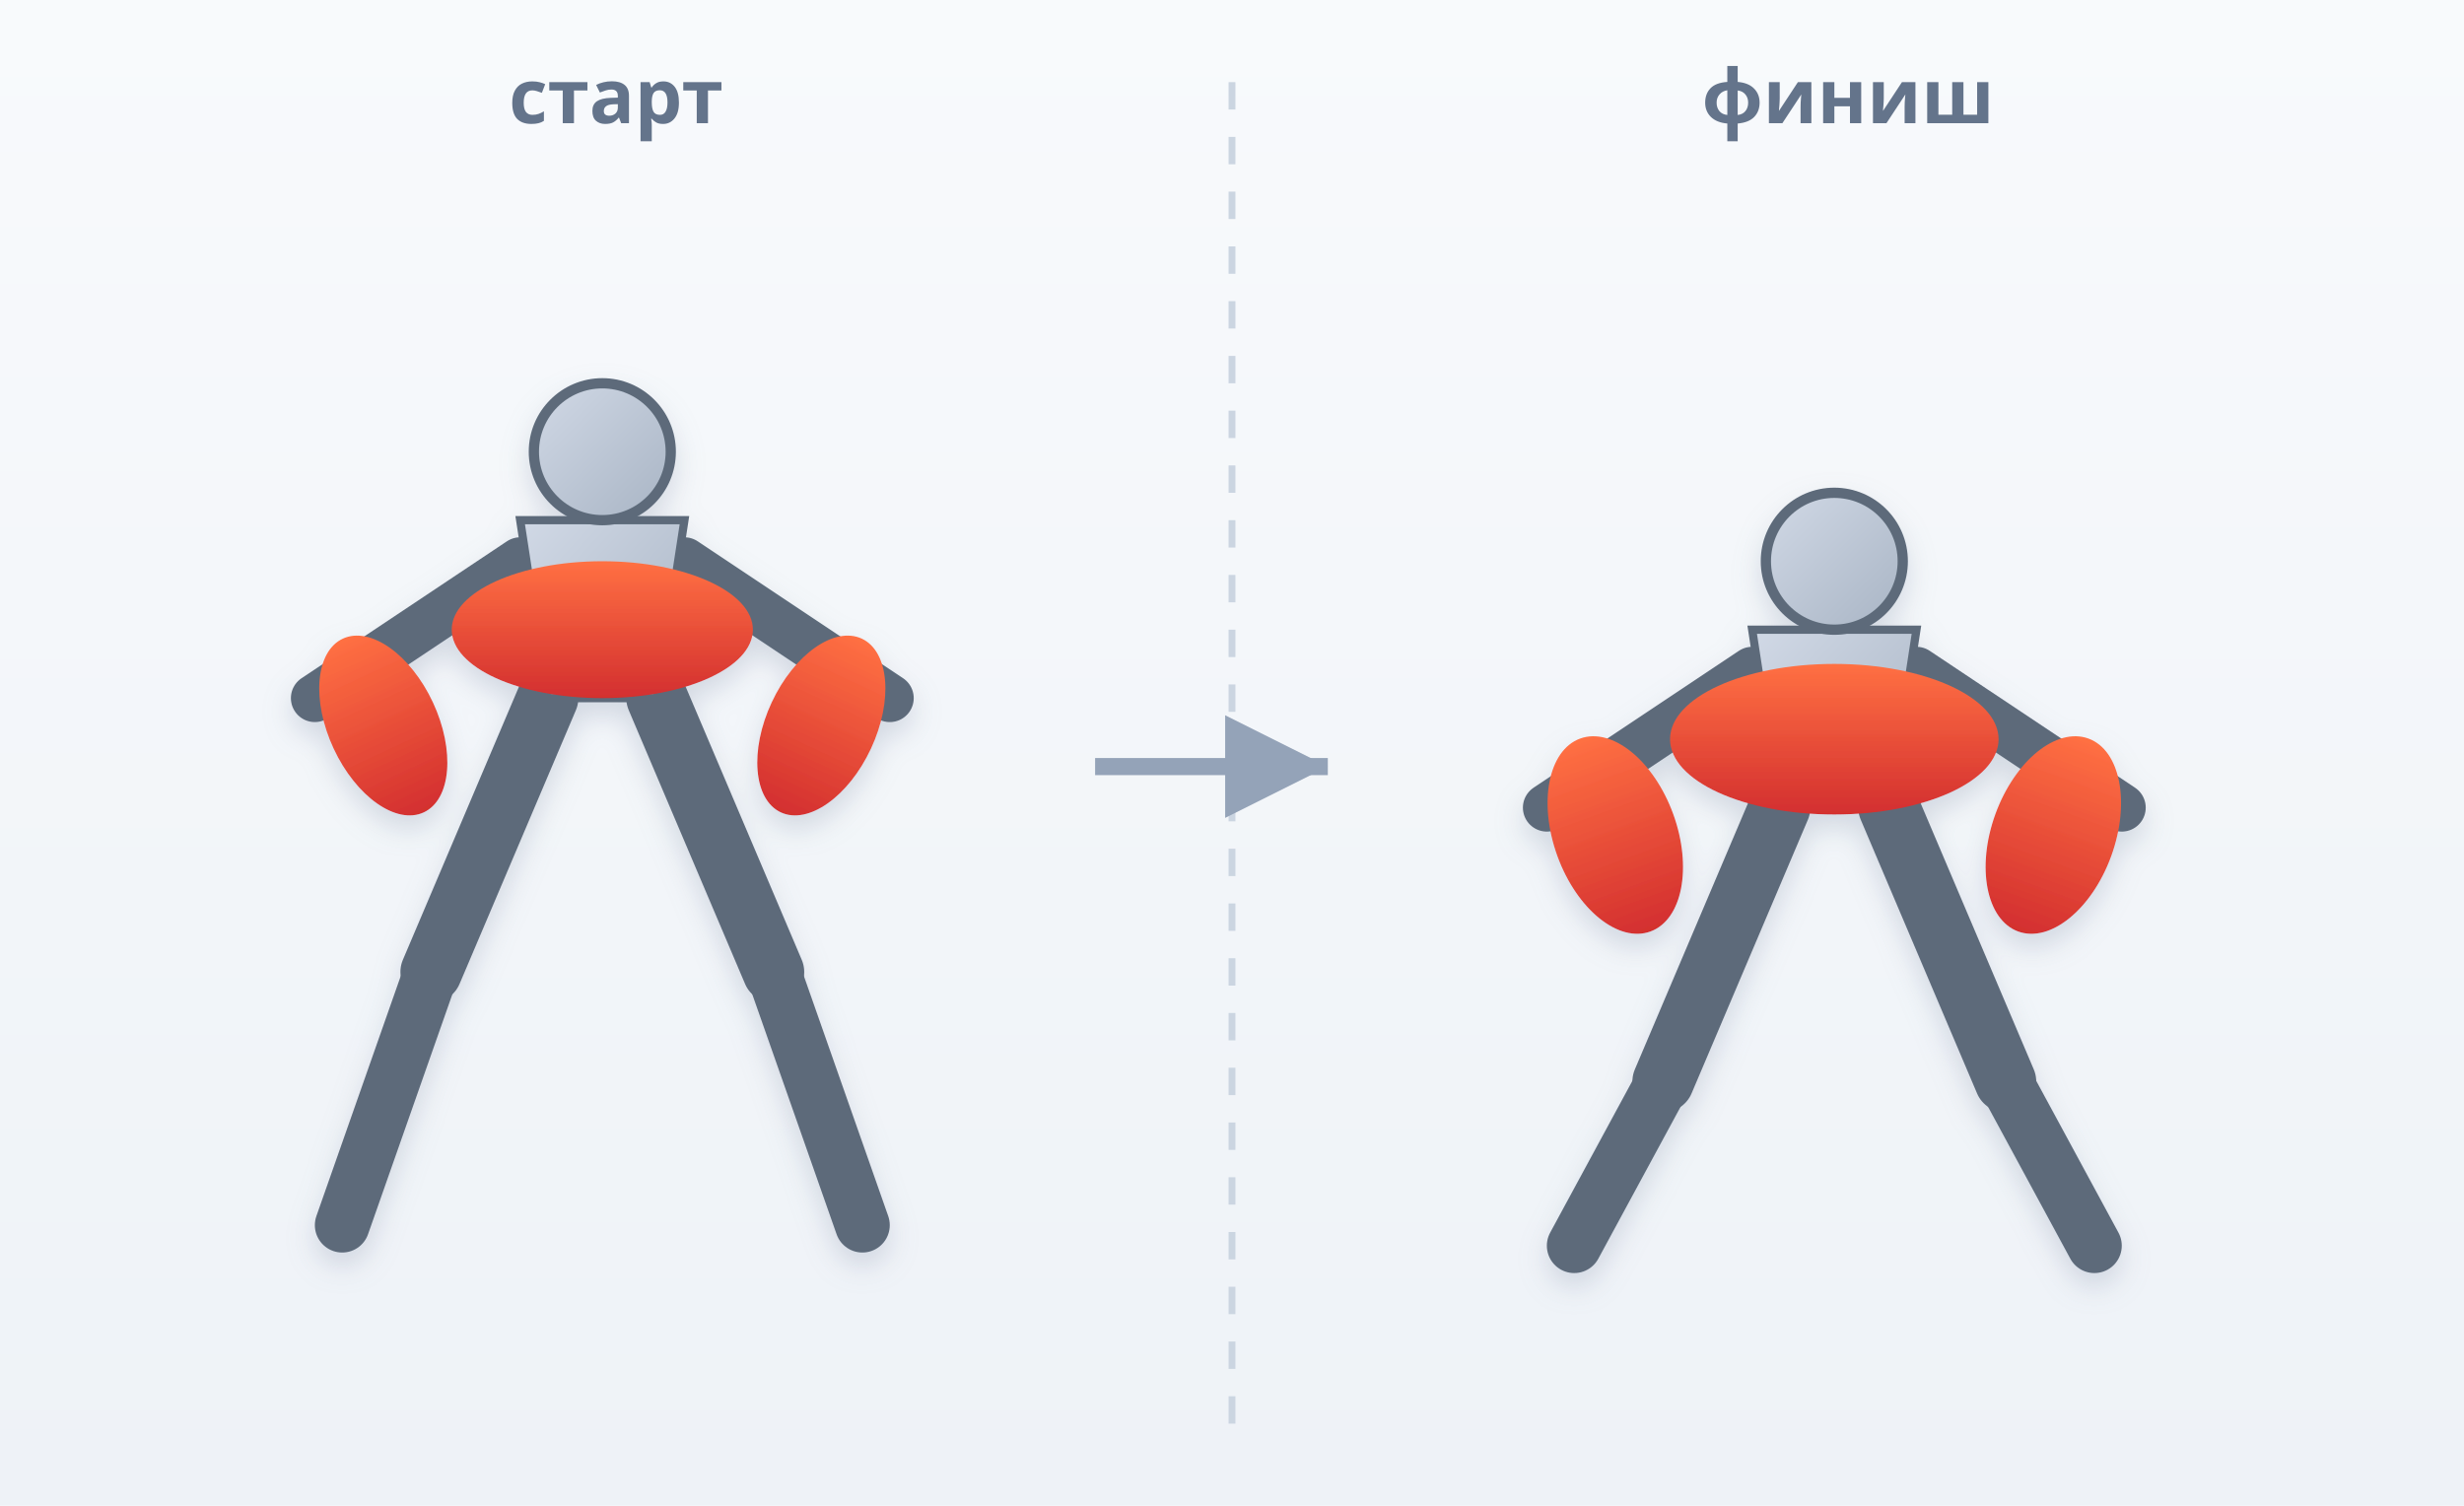
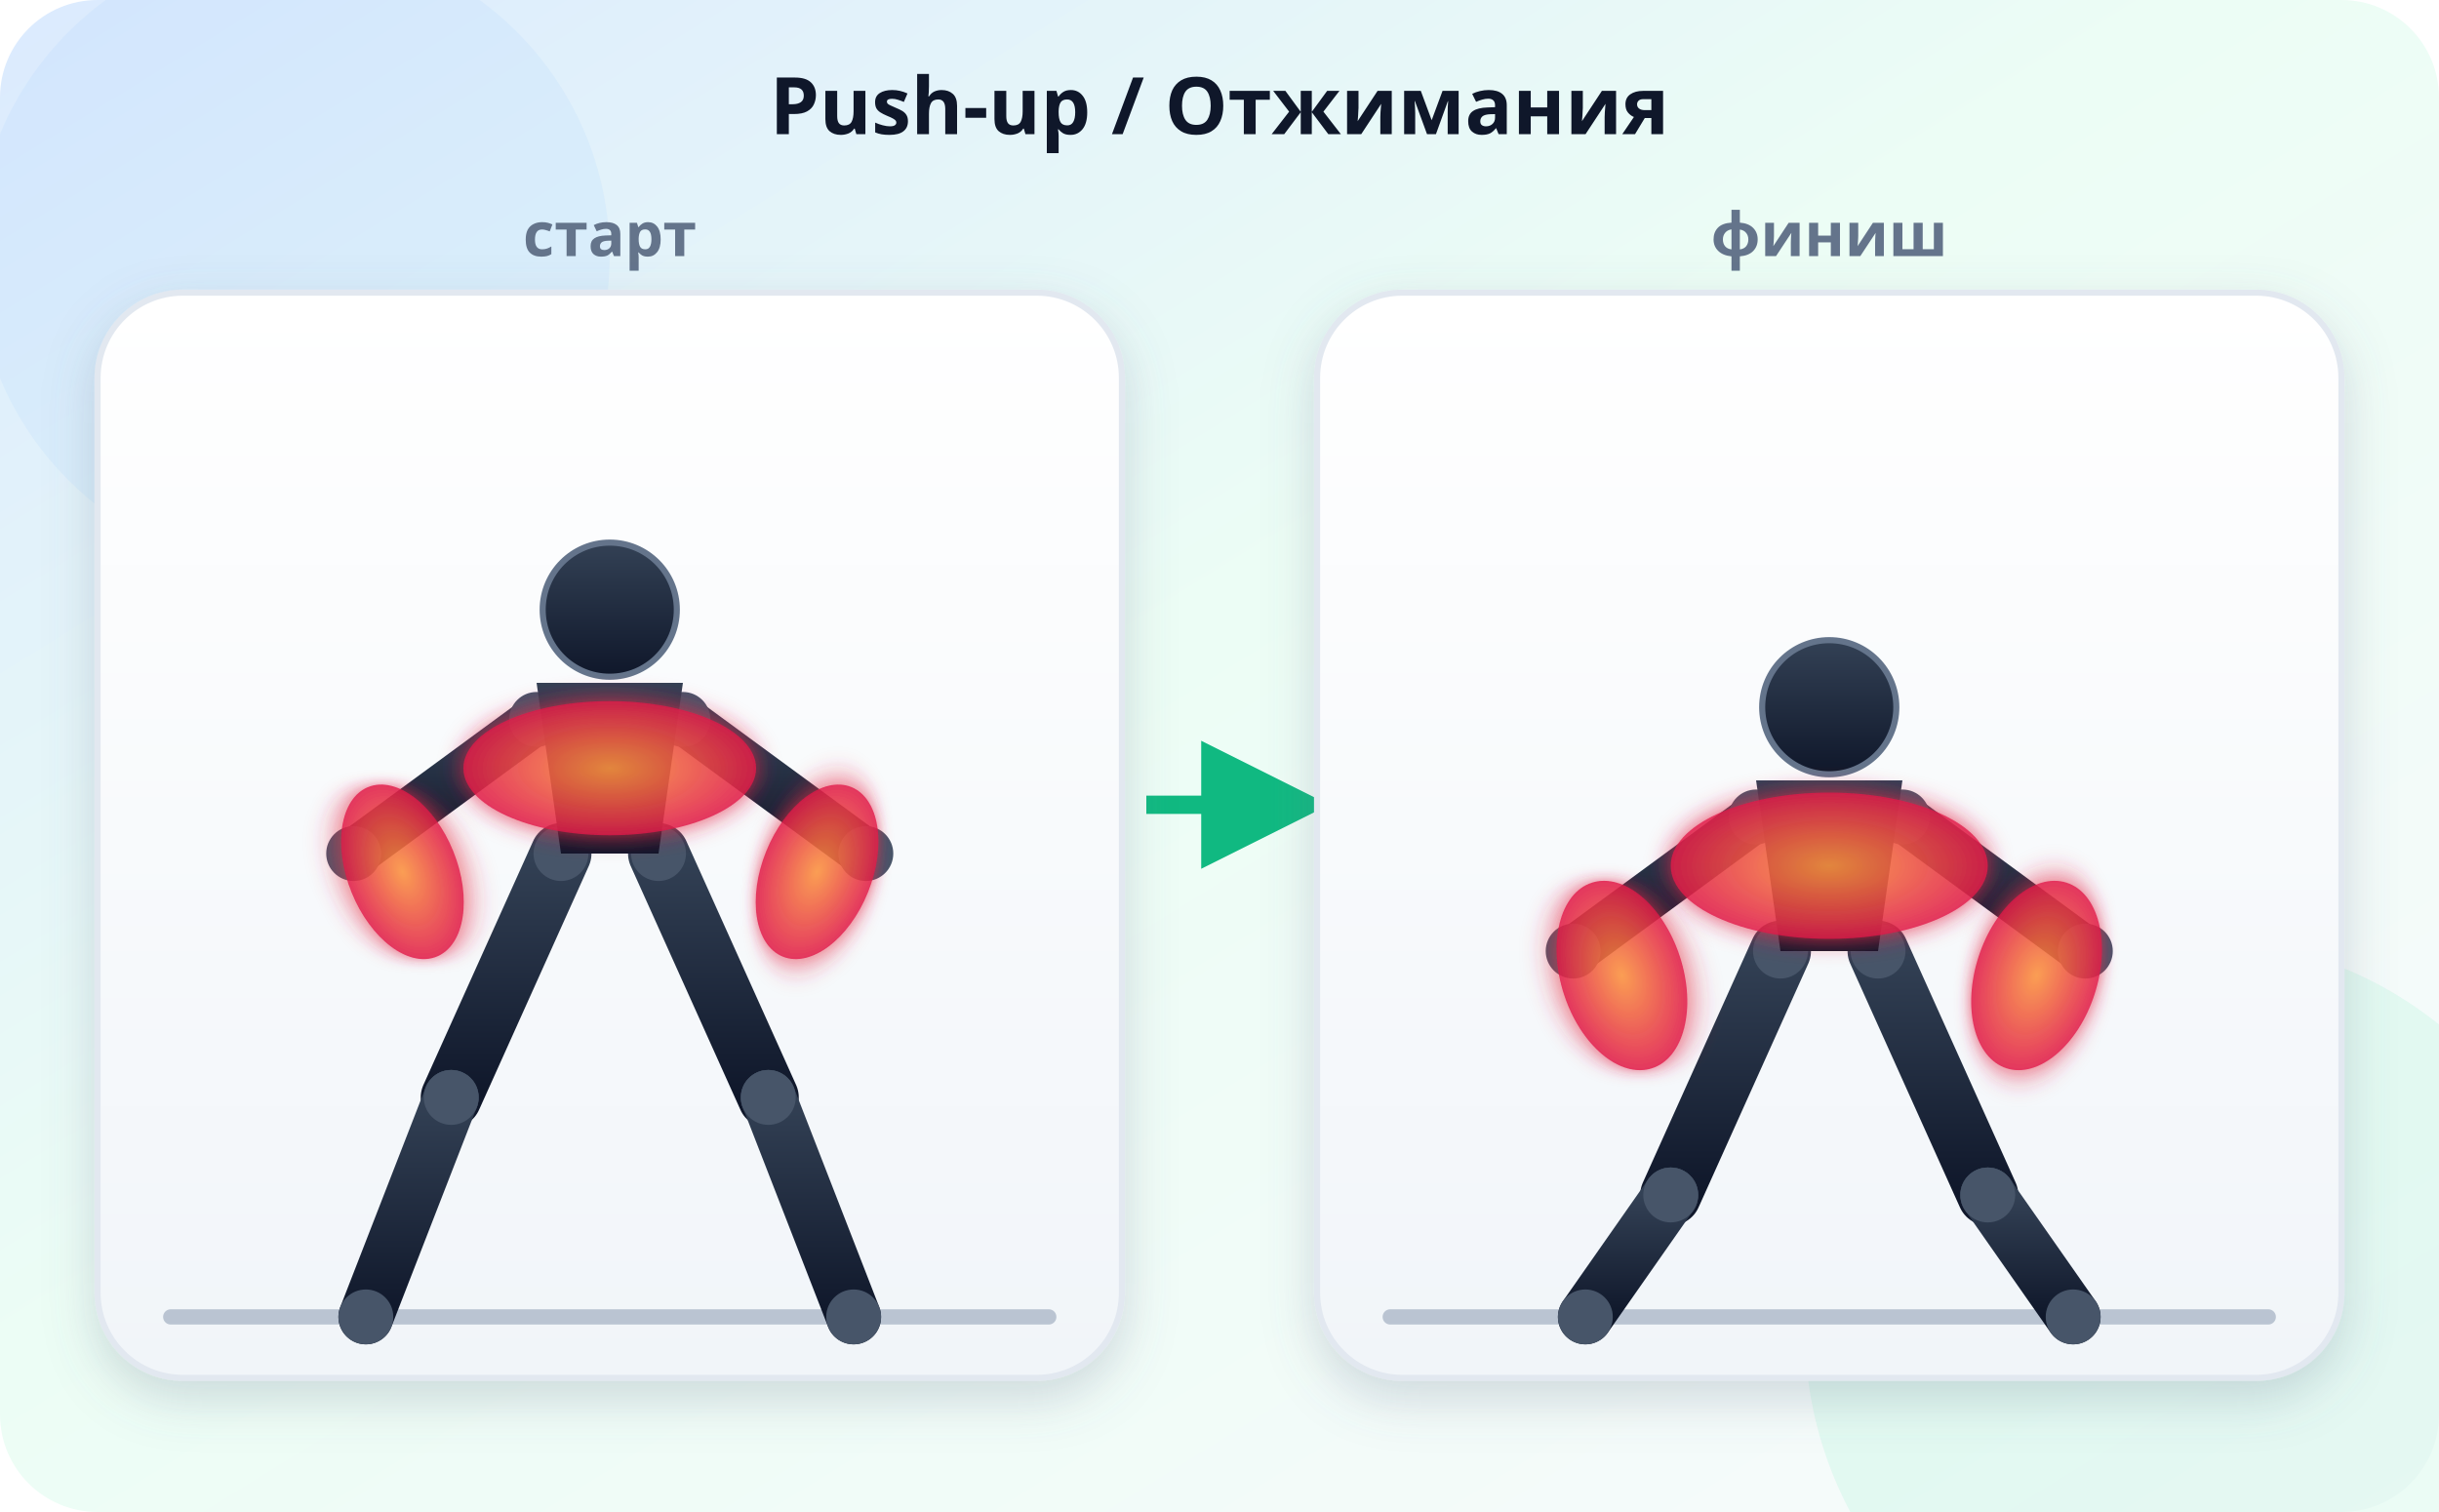
- <svg xmlns="http://www.w3.org/2000/svg" viewBox="0 0 360 220" role="img" aria-label="Push-up">
+ <svg xmlns="http://www.w3.org/2000/svg" viewBox="0 0 400 248" role="img" aria-label="Push-up / Отжимания">
  <defs>
-     <linearGradient id="bg" x1="0" y1="0" x2="0" y2="1">
-       <stop offset="0%" stop-color="#f8fafc" />
-       <stop offset="100%" stop-color="#eef2f7" />
+     <linearGradient id="push-up-bg" x1="0" y1="0" x2="1" y2="1">
+       <stop offset="0%" stop-color="#dbeafe" />
+       <stop offset="45%" stop-color="#ecfdf5" />
+       <stop offset="100%" stop-color="#f8fafc" />
    </linearGradient>
-     <linearGradient id="skin" x1="0" y1="0" x2="1" y2="1">
-       <stop offset="0%" stop-color="#d1d9e6" />
-       <stop offset="100%" stop-color="#a8b4c4" />
+     <linearGradient id="push-up-card" x1="0" y1="0" x2="0" y2="1">
+       <stop offset="0%" stop-color="#ffffff" />
+       <stop offset="100%" stop-color="#f1f5f9" />
    </linearGradient>
-     <linearGradient id="muscle" x1="0" y1="0" x2="0" y2="1">
-       <stop offset="0%" stop-color="#ff7043" />
-       <stop offset="100%" stop-color="#d32f2f" />
+     <linearGradient id="push-up-body" x1="0" y1="0" x2="0" y2="1">
+       <stop offset="0%" stop-color="#334155" />
+       <stop offset="100%" stop-color="#0f172a" />
    </linearGradient>
-     <filter id="soft" x="-20%" y="-20%" width="140%" height="140%">
-       <feDropShadow dx="0" dy="2" stdDeviation="2" flood-color="#94a3b8" flood-opacity="0.35" />
+     <radialGradient id="push-up-muscle" cx="50%" cy="50%" r="50%">
+       <stop offset="0%" stop-color="#fb923c" />
+       <stop offset="100%" stop-color="#e11d48" />
+     </radialGradient>
+     <filter id="push-up-shadow" x="-25%" y="-25%" width="150%" height="150%">
+       <feDropShadow dx="0" dy="3" stdDeviation="4" flood-color="#64748b" flood-opacity="0.25" />
    </filter>
-     <marker id="arrow" markerWidth="8" markerHeight="8" refX="6" refY="3" orient="auto">
-       <path d="M0,0 L6,3 L0,6 Z" fill="#94a3b8" />
+     <filter id="push-up-glow" x="-40%" y="-40%" width="180%" height="180%">
+       <feGaussianBlur stdDeviation="2" result="b" />
+       <feMerge>
+         <feMergeNode in="b" />
+         <feMergeNode in="SourceGraphic" />
+       </feMerge>
+     </filter>
+     <marker id="push-up-arrow" markerWidth="7" markerHeight="7" refX="5" refY="3.5" orient="auto">
+       <path d="M0,0 L7,3.5 L0,7 Z" fill="#10b981" />
    </marker>
  </defs>
-   <rect width="360" height="220" fill="url(#bg)" />
-   <line x1="180" y1="12" x2="180" y2="208" stroke="#cbd5e1" stroke-width="1" stroke-dasharray="4 4" />
-   <text x="90" y="18" text-anchor="middle" font-family="system-ui,sans-serif" font-size="11" font-weight="600" fill="#64748b">старт</text>
-   <text x="270" y="18" text-anchor="middle" font-family="system-ui,sans-serif" font-size="11" font-weight="600" fill="#64748b">финиш</text>
-   <path d="M 160 112 L 194 112" stroke="#94a3b8" stroke-width="2.5" marker-end="url(#arrow)" />
-   <g transform="translate(8, 24)" filter="url(#soft)">
-     <line x1="68" y1="58" x2="38" y2="78" stroke="#5d6b7a" stroke-width="7" stroke-linecap="round" />
-     <line x1="92" y1="58" x2="122" y2="78" stroke="#5d6b7a" stroke-width="7" stroke-linecap="round" />
-     <line x1="72" y1="78" x2="55" y2="118" stroke="#5d6b7a" stroke-width="9" stroke-linecap="round" />
-     <line x1="88" y1="78" x2="105" y2="118" stroke="#5d6b7a" stroke-width="9" stroke-linecap="round" />
-     <line x1="55" y1="118" x2="42" y2="155" stroke="#5d6b7a" stroke-width="8" stroke-linecap="round" />
-     <line x1="105" y1="118" x2="118" y2="155" stroke="#5d6b7a" stroke-width="8" stroke-linecap="round" />
-     <path d="M68 52 L72 78 L88 78 L92 52 Z" fill="url(#skin)" stroke="#5d6b7a" stroke-width="1.2" />
-     <circle cx="80" cy="42" r="10" fill="url(#skin)" stroke="#5d6b7a" stroke-width="1.5" />
-     <ellipse cx="80" cy="68" rx="22" ry="10" fill="url(#muscle)" transform="rotate(0 80 68)" />
-     <ellipse cx="48" cy="82" rx="8" ry="14" fill="url(#muscle)" transform="rotate(-25 48 82)" />
-     <ellipse cx="112" cy="82" rx="8" ry="14" fill="url(#muscle)" transform="rotate(25 112 82)" />
+   <rect width="400" height="248" fill="url(#push-up-bg)" rx="16" />
+   <circle cx="48" cy="42" r="52" fill="#93c5fd" opacity="0.12" />
+   <circle cx="360" cy="218" r="64" fill="#6ee7b7" opacity="0.14" />
+   <text x="200" y="22" text-anchor="middle" font-family="system-ui,sans-serif" font-size="13" font-weight="700" fill="#0f172a">Push-up / Отжимания</text>
+   <text x="100" y="42" text-anchor="middle" font-family="system-ui,sans-serif" font-size="10" font-weight="600" fill="#64748b">старт</text>
+   <text x="300" y="42" text-anchor="middle" font-family="system-ui,sans-serif" font-size="10" font-weight="600" fill="#64748b">финиш</text>
+   <path d="M 188 132 L 212 132" stroke="#10b981" stroke-width="3" marker-end="url(#push-up-arrow)" />
+   <g transform="translate(16, 48)">
+     <rect x="0" y="0" width="168" height="178" rx="14" fill="url(#push-up-card)" filter="url(#push-up-shadow)" stroke="#e2e8f0" stroke-width="1" />
+     <line x1="12" y1="168" x2="156" y2="168" stroke="#94a3b8" stroke-width="2.5" stroke-linecap="round" opacity="0.6" />
+     <line x1="72" y1="70" x2="42" y2="92" stroke="url(#push-up-body)" stroke-width="8" stroke-linecap="round" />
+     <circle cx="72" cy="70" r="4.5" fill="#475569" />
+     <circle cx="42" cy="92" r="4.5" fill="#475569" />
+     <line x1="96" y1="70" x2="126" y2="92" stroke="url(#push-up-body)" stroke-width="8" stroke-linecap="round" />
+     <circle cx="96" cy="70" r="4.5" fill="#475569" />
+     <circle cx="126" cy="92" r="4.5" fill="#475569" />
+     <line x1="76" y1="92" x2="58" y2="132" stroke="url(#push-up-body)" stroke-width="10" stroke-linecap="round" />
+     <circle cx="76" cy="92" r="4.5" fill="#475569" />
+     <circle cx="58" cy="132" r="4.5" fill="#475569" />
+     <line x1="92" y1="92" x2="110" y2="132" stroke="url(#push-up-body)" stroke-width="10" stroke-linecap="round" />
+     <circle cx="92" cy="92" r="4.5" fill="#475569" />
+     <circle cx="110" cy="132" r="4.5" fill="#475569" />
+     <line x1="58" y1="132" x2="44" y2="168" stroke="url(#push-up-body)" stroke-width="9" stroke-linecap="round" />
+     <circle cx="58" cy="132" r="4.5" fill="#475569" />
+     <circle cx="44" cy="168" r="4.5" fill="#475569" />
+     <line x1="110" y1="132" x2="124" y2="168" stroke="url(#push-up-body)" stroke-width="9" stroke-linecap="round" />
+     <circle cx="110" cy="132" r="4.5" fill="#475569" />
+     <circle cx="124" cy="168" r="4.5" fill="#475569" />
+     <path d="M72 64 L76 92 L92 92 L96 64 Z" fill="url(#push-up-body)" />
+     <circle cx="84" cy="52" r="11" fill="url(#push-up-body)" stroke="#64748b" stroke-width="1" />
+     <ellipse cx="84" cy="78" rx="24" ry="11" fill="url(#push-up-muscle)" opacity="0.88" filter="url(#push-up-glow)" transform="rotate(0 84 78)" />
+     <ellipse cx="50" cy="95" rx="9" ry="15" fill="url(#push-up-muscle)" opacity="0.88" filter="url(#push-up-glow)" transform="rotate(-22 50 95)" />
+     <ellipse cx="118" cy="95" rx="9" ry="15" fill="url(#push-up-muscle)" opacity="0.88" filter="url(#push-up-glow)" transform="rotate(22 118 95)" />
  </g>
-   <g transform="translate(188, 24)" filter="url(#soft)">
-     <line x1="68" y1="74" x2="38" y2="94" stroke="#5d6b7a" stroke-width="7" stroke-linecap="round" />
-     <line x1="92" y1="74" x2="122" y2="94" stroke="#5d6b7a" stroke-width="7" stroke-linecap="round" />
-     <line x1="72" y1="94" x2="55" y2="134" stroke="#5d6b7a" stroke-width="9" stroke-linecap="round" />
-     <line x1="88" y1="94" x2="105" y2="134" stroke="#5d6b7a" stroke-width="9" stroke-linecap="round" />
-     <line x1="55" y1="134" x2="42" y2="158" stroke="#5d6b7a" stroke-width="8" stroke-linecap="round" />
-     <line x1="105" y1="134" x2="118" y2="158" stroke="#5d6b7a" stroke-width="8" stroke-linecap="round" />
-     <path d="M68 68 L72 94 L88 94 L92 68 Z" fill="url(#skin)" stroke="#5d6b7a" stroke-width="1.2" />
-     <circle cx="80" cy="58" r="10" fill="url(#skin)" stroke="#5d6b7a" stroke-width="1.5" />
-     <ellipse cx="80" cy="84" rx="24" ry="11" fill="url(#muscle)" transform="rotate(0 80 84)" />
-     <ellipse cx="48" cy="98" rx="9" ry="15" fill="url(#muscle)" transform="rotate(-20 48 98)" />
-     <ellipse cx="112" cy="98" rx="9" ry="15" fill="url(#muscle)" transform="rotate(20 112 98)" />
+   <g transform="translate(216, 48)">
+     <rect x="0" y="0" width="168" height="178" rx="14" fill="url(#push-up-card)" filter="url(#push-up-shadow)" stroke="#e2e8f0" stroke-width="1" />
+     <line x1="12" y1="168" x2="156" y2="168" stroke="#94a3b8" stroke-width="2.5" stroke-linecap="round" opacity="0.6" />
+     <line x1="72" y1="86" x2="42" y2="108" stroke="url(#push-up-body)" stroke-width="8" stroke-linecap="round" />
+     <circle cx="72" cy="86" r="4.5" fill="#475569" />
+     <circle cx="42" cy="108" r="4.5" fill="#475569" />
+     <line x1="96" y1="86" x2="126" y2="108" stroke="url(#push-up-body)" stroke-width="8" stroke-linecap="round" />
+     <circle cx="96" cy="86" r="4.5" fill="#475569" />
+     <circle cx="126" cy="108" r="4.5" fill="#475569" />
+     <line x1="76" y1="108" x2="58" y2="148" stroke="url(#push-up-body)" stroke-width="10" stroke-linecap="round" />
+     <circle cx="76" cy="108" r="4.5" fill="#475569" />
+     <circle cx="58" cy="148" r="4.5" fill="#475569" />
+     <line x1="92" y1="108" x2="110" y2="148" stroke="url(#push-up-body)" stroke-width="10" stroke-linecap="round" />
+     <circle cx="92" cy="108" r="4.5" fill="#475569" />
+     <circle cx="110" cy="148" r="4.5" fill="#475569" />
+     <line x1="58" y1="148" x2="44" y2="168" stroke="url(#push-up-body)" stroke-width="9" stroke-linecap="round" />
+     <circle cx="58" cy="148" r="4.5" fill="#475569" />
+     <circle cx="44" cy="168" r="4.5" fill="#475569" />
+     <line x1="110" y1="148" x2="124" y2="168" stroke="url(#push-up-body)" stroke-width="9" stroke-linecap="round" />
+     <circle cx="110" cy="148" r="4.5" fill="#475569" />
+     <circle cx="124" cy="168" r="4.5" fill="#475569" />
+     <path d="M72 80 L76 108 L92 108 L96 80 Z" fill="url(#push-up-body)" />
+     <circle cx="84" cy="68" r="11" fill="url(#push-up-body)" stroke="#64748b" stroke-width="1" />
+     <ellipse cx="84" cy="94" rx="26" ry="12" fill="url(#push-up-muscle)" opacity="0.88" filter="url(#push-up-glow)" transform="rotate(0 84 94)" />
+     <ellipse cx="50" cy="112" rx="10" ry="16" fill="url(#push-up-muscle)" opacity="0.88" filter="url(#push-up-glow)" transform="rotate(-18 50 112)" />
+     <ellipse cx="118" cy="112" rx="10" ry="16" fill="url(#push-up-muscle)" opacity="0.88" filter="url(#push-up-glow)" transform="rotate(18 118 112)" />
  </g>
</svg>
